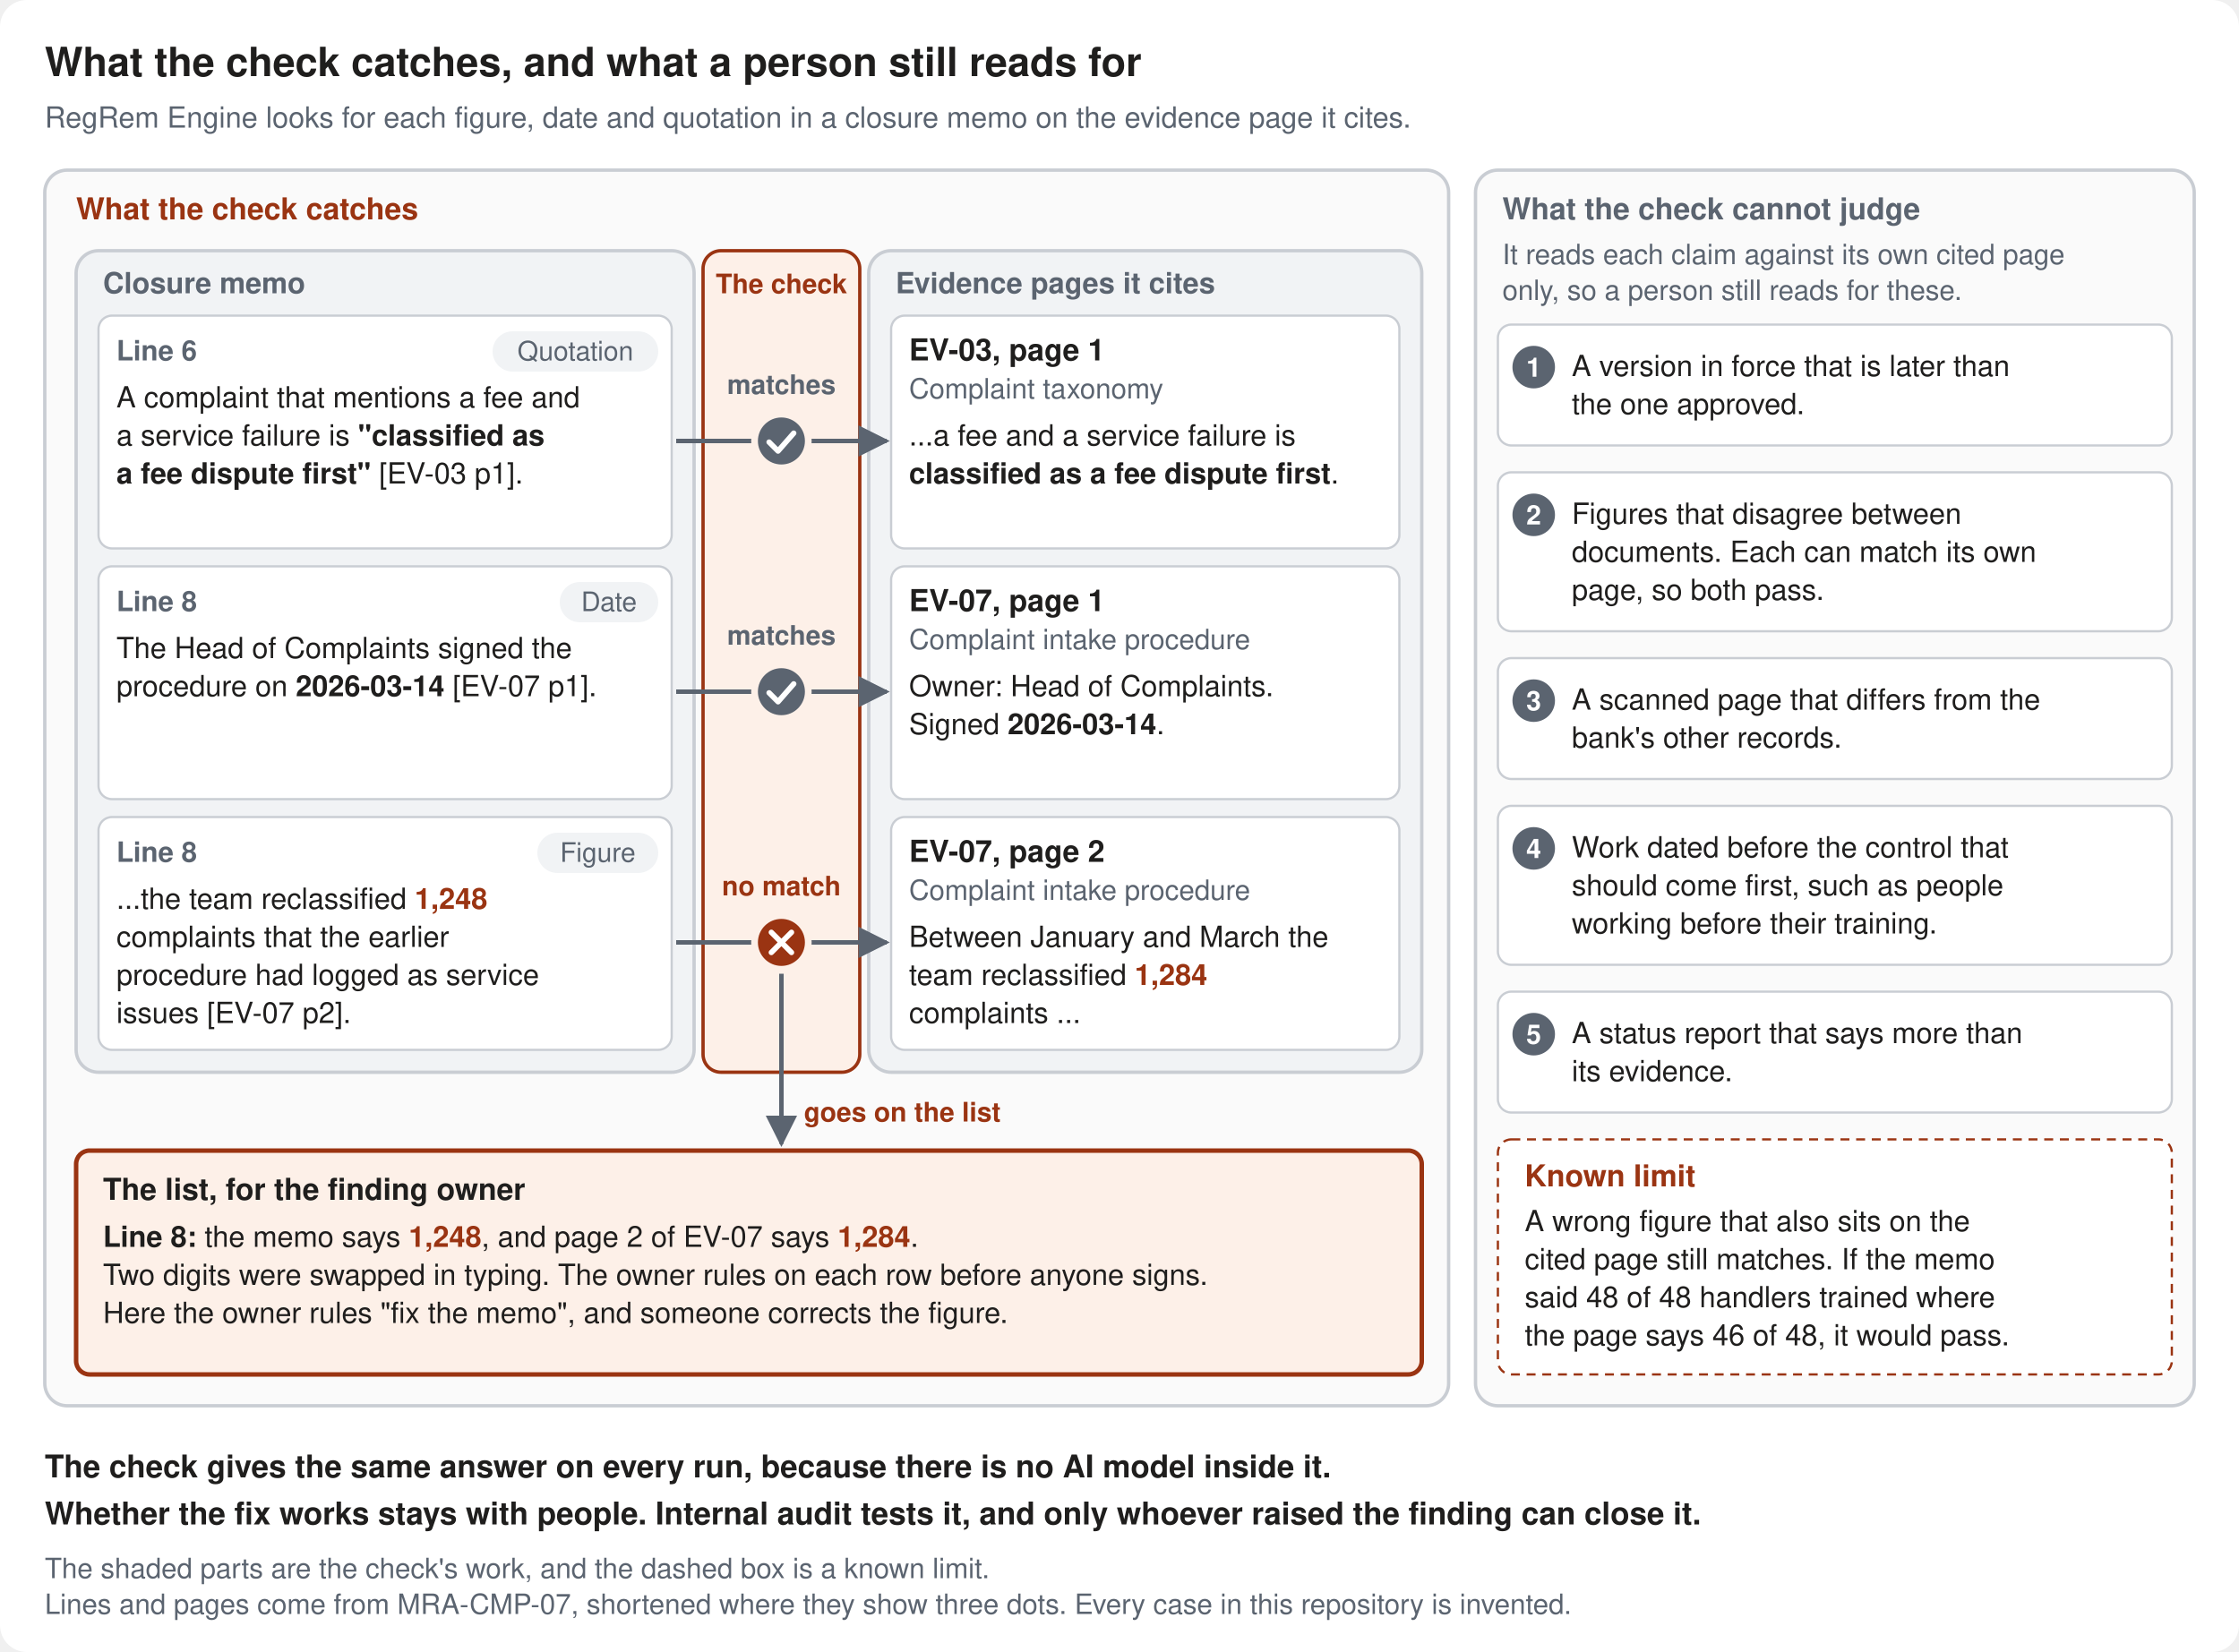
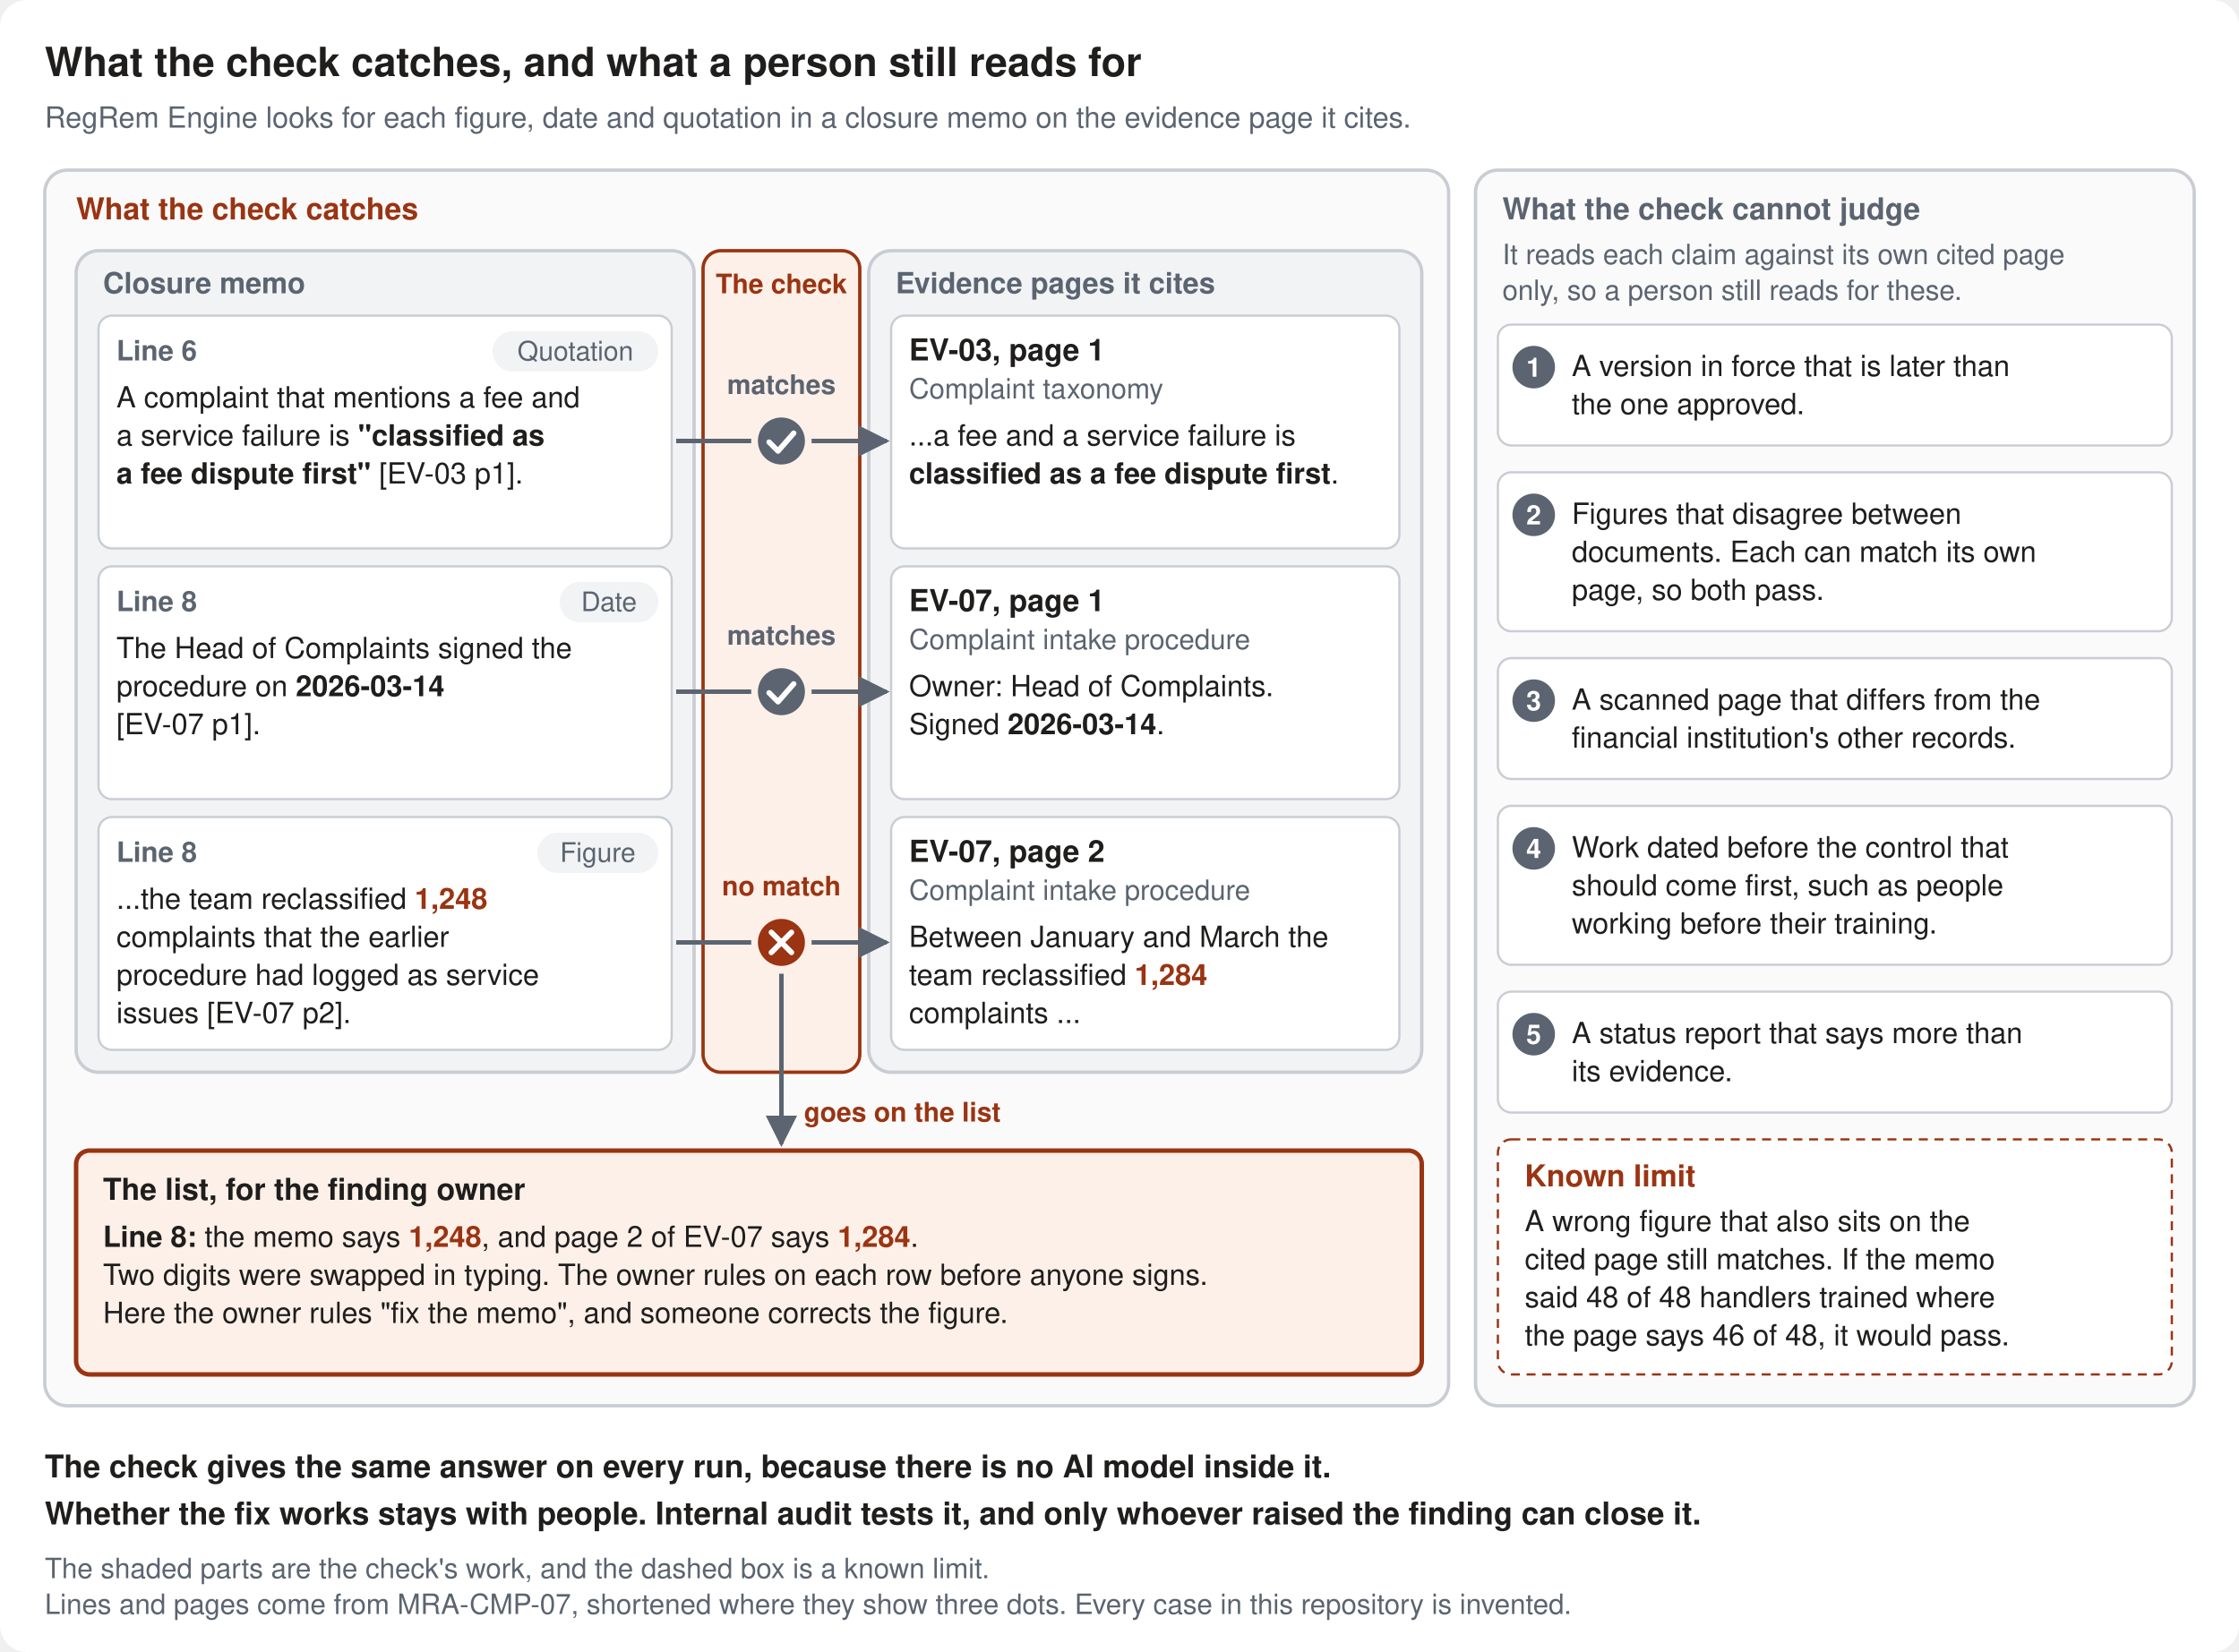
<svg xmlns="http://www.w3.org/2000/svg" viewBox="0 0 1000 738" width="100%" role="img" aria-labelledby="wcs-title">
  <defs>
    <marker id="arrow" viewBox="0 0 10 10" refX="9" refY="5" markerWidth="7" markerHeight="7" orient="auto-start-reverse">
      <path d="M0 0 L10 5 L0 10 z" fill="#5b6470" />
    </marker>
  </defs>
  <g font-family="-apple-system, BlinkMacSystemFont, 'Segoe UI', Helvetica, Arial, sans-serif">
    <rect x="0" y="0" width="1000" height="738" rx="12" fill="#ffffff" />
    <text x="20" y="34" font-size="18" font-weight="600" fill="#1f1e1d">What the check catches, and what a person still reads for</text>
    <text x="20" y="57" font-size="13" fill="#5b6470">RegRem Engine looks for each figure, date and quotation in a closure memo on the evidence page it cites.</text>
    <rect x="20" y="76" width="627" height="552" rx="10" fill="#fafafa" stroke="#c9cdd3" stroke-width="1.5" />
    <text x="34" y="98" font-size="13.5" font-weight="700" fill="#9a3412">What the check catches</text>
    <rect x="34" y="112" width="276" height="367" rx="10" fill="#f1f3f5" stroke="#c9cdd3" stroke-width="1.5" />
    <text x="46" y="131" font-size="13" font-weight="700" fill="#5b6470">Closure memo</text>
    <rect x="44" y="141" width="256" height="104" rx="6" fill="#ffffff" stroke="#c9cdd3" stroke-width="1" />
    <text x="52" y="161" font-size="12.5" font-weight="700" fill="#5b6470">Line 6</text>
    <rect x="220" y="148" width="74" height="18" rx="9" fill="#f1f3f5" />
    <text x="257" y="161" font-size="12" fill="#5b6470" text-anchor="middle">Quotation</text>
    <text x="52" y="182" font-size="13" fill="#1f1e1d">A complaint that mentions a fee and</text>
    <text x="52" y="199" font-size="13" fill="#1f1e1d">a service failure is <tspan font-weight="700">"classified as</tspan>
    </text>
    <text x="52" y="216" font-size="13" fill="#1f1e1d">
      <tspan font-weight="700">a fee dispute first"</tspan> [EV-03 p1].</text>
    <rect x="44" y="253" width="256" height="104" rx="6" fill="#ffffff" stroke="#c9cdd3" stroke-width="1" />
    <text x="52" y="273" font-size="12.5" font-weight="700" fill="#5b6470">Line 8</text>
    <rect x="250" y="260" width="44" height="18" rx="9" fill="#f1f3f5" />
    <text x="272" y="273" font-size="12" fill="#5b6470" text-anchor="middle">Date</text>
    <text x="52" y="294" font-size="13" fill="#1f1e1d">The Head of Complaints signed the</text>
-     <text x="52" y="311" font-size="13" fill="#1f1e1d">procedure on <tspan font-weight="700">2026-03-14</tspan> [EV-07 p1].</text>
+     <text x="52" y="311" font-size="13" fill="#1f1e1d">procedure on <tspan font-weight="700">2026-03-14</tspan>
+     </text>
+     <text x="52" y="328" font-size="13" fill="#1f1e1d">[EV-07 p1].</text>
    <rect x="44" y="365" width="256" height="104" rx="6" fill="#ffffff" stroke="#c9cdd3" stroke-width="1" />
    <text x="52" y="385" font-size="12.5" font-weight="700" fill="#5b6470">Line 8</text>
    <rect x="240" y="372" width="54" height="18" rx="9" fill="#f1f3f5" />
    <text x="267" y="385" font-size="12" fill="#5b6470" text-anchor="middle">Figure</text>
    <text x="52" y="406" font-size="13" fill="#1f1e1d">...the team reclassified <tspan font-weight="700" fill="#9a3412">1,248</tspan>
    </text>
    <text x="52" y="423" font-size="13" fill="#1f1e1d">complaints that the earlier</text>
    <text x="52" y="440" font-size="13" fill="#1f1e1d">procedure had logged as service</text>
    <text x="52" y="457" font-size="13" fill="#1f1e1d">issues [EV-07 p2].</text>
    <rect x="314" y="112" width="70" height="367" rx="8" fill="#fdf0e8" stroke="#9a3412" stroke-width="1.5" />
    <text x="349" y="131" font-size="12" font-weight="600" fill="#9a3412" text-anchor="middle">The check</text>
    <rect x="388" y="112" width="247" height="367" rx="10" fill="#f1f3f5" stroke="#c9cdd3" stroke-width="1.5" />
    <text x="400" y="131" font-size="13" font-weight="700" fill="#5b6470">Evidence pages it cites</text>
    <rect x="398" y="141" width="227" height="104" rx="6" fill="#ffffff" stroke="#c9cdd3" stroke-width="1" />
    <text x="406" y="161" font-size="13.5" font-weight="700" fill="#1f1e1d">EV-03, page 1</text>
    <text x="406" y="178" font-size="12.5" fill="#5b6470">Complaint taxonomy</text>
    <text x="406" y="199" font-size="13" fill="#1f1e1d">...a fee and a service failure is</text>
    <text x="406" y="216" font-size="13" fill="#1f1e1d">
      <tspan font-weight="700">classified as a fee dispute first</tspan>.</text>
    <rect x="398" y="253" width="227" height="104" rx="6" fill="#ffffff" stroke="#c9cdd3" stroke-width="1" />
    <text x="406" y="273" font-size="13.5" font-weight="700" fill="#1f1e1d">EV-07, page 1</text>
    <text x="406" y="290" font-size="12.5" fill="#5b6470">Complaint intake procedure</text>
    <text x="406" y="311" font-size="13" fill="#1f1e1d">Owner: Head of Complaints.</text>
    <text x="406" y="328" font-size="13" fill="#1f1e1d">Signed <tspan font-weight="700">2026-03-14</tspan>.</text>
    <rect x="398" y="365" width="227" height="104" rx="6" fill="#ffffff" stroke="#c9cdd3" stroke-width="1" />
    <text x="406" y="385" font-size="13.5" font-weight="700" fill="#1f1e1d">EV-07, page 2</text>
    <text x="406" y="402" font-size="12.5" fill="#5b6470">Complaint intake procedure</text>
    <text x="406" y="423" font-size="13" fill="#1f1e1d">Between January and March the</text>
    <text x="406" y="440" font-size="13" fill="#1f1e1d">team reclassified <tspan font-weight="700" fill="#9a3412">1,284</tspan>
    </text>
    <text x="406" y="457" font-size="13" fill="#1f1e1d">complaints ...</text>
    <path d="M302 197 L396 197" fill="none" stroke="#5b6470" stroke-width="2" marker-end="url(#arrow)" />
    <path d="M302 309 L396 309" fill="none" stroke="#5b6470" stroke-width="2" marker-end="url(#arrow)" />
    <path d="M302 421 L396 421" fill="none" stroke="#5b6470" stroke-width="2" marker-end="url(#arrow)" />
    <text x="349" y="176" font-size="12" font-weight="600" fill="#5b6470" text-anchor="middle">matches</text>
    <circle cx="349" cy="197" r="12" fill="#5b6470" stroke="#fdf0e8" stroke-width="3" />
    <path d="M343.5 197.5 L347.5 201.5 L354.5 193.5" fill="none" stroke="#ffffff" stroke-width="2.4" stroke-linecap="round" stroke-linejoin="round" />
    <text x="349" y="288" font-size="12" font-weight="600" fill="#5b6470" text-anchor="middle">matches</text>
    <circle cx="349" cy="309" r="12" fill="#5b6470" stroke="#fdf0e8" stroke-width="3" />
    <path d="M343.5 309.5 L347.5 313.5 L354.5 305.5" fill="none" stroke="#ffffff" stroke-width="2.4" stroke-linecap="round" stroke-linejoin="round" />
    <text x="349" y="400" font-size="12" font-weight="600" fill="#9a3412" text-anchor="middle">no match</text>
    <circle cx="349" cy="421" r="12" fill="#9a3412" stroke="#fdf0e8" stroke-width="3" />
    <path d="M344.5 416.5 L353.5 425.5 M353.5 416.5 L344.5 425.5" fill="none" stroke="#ffffff" stroke-width="2.4" stroke-linecap="round" />
    <path d="M349 435 L349 511" fill="none" stroke="#5b6470" stroke-width="2" marker-end="url(#arrow)" />
    <text x="359" y="501" font-size="12" font-weight="600" fill="#9a3412">goes on the list</text>
    <rect x="34" y="514" width="601" height="100" rx="6" fill="#fdf0e8" stroke="#9a3412" stroke-width="2" />
    <text x="46" y="536" font-size="13.5" font-weight="700" fill="#1f1e1d">The list, for the finding owner</text>
    <text x="46" y="557" font-size="13" fill="#1f1e1d">
      <tspan font-weight="700">Line 8:</tspan> the memo says <tspan font-weight="700" fill="#9a3412">1,248</tspan>, and page 2 of EV-07 says <tspan font-weight="700" fill="#9a3412">1,284</tspan>.</text>
    <text x="46" y="574" font-size="13" fill="#1f1e1d">Two digits were swapped in typing. The owner rules on each row before anyone signs.</text>
    <text x="46" y="591" font-size="13" fill="#1f1e1d">Here the owner rules "fix the memo", and someone corrects the figure.</text>
    <rect x="659" y="76" width="321" height="552" rx="10" fill="#fafafa" stroke="#c9cdd3" stroke-width="1.5" />
    <text x="671" y="98" font-size="13.5" font-weight="700" fill="#5b6470">What the check cannot judge</text>
    <text x="671" y="118" font-size="12.5" fill="#5b6470">It reads each claim against its own cited page</text>
    <text x="671" y="134" font-size="12.5" fill="#5b6470">only, so a person still reads for these.</text>
    <rect x="669" y="145" width="301" height="54" rx="6" fill="#ffffff" stroke="#c9cdd3" stroke-width="1" />
    <circle cx="685" cy="164" r="9.5" fill="#5b6470" />
    <text x="685" y="168.3" font-size="12" font-weight="700" fill="#ffffff" text-anchor="middle">1</text>
    <text x="702" y="168" font-size="13" fill="#1f1e1d">A version in force that is later than</text>
    <text x="702" y="185" font-size="13" fill="#1f1e1d">the one approved.</text>
    <rect x="669" y="211" width="301" height="71" rx="6" fill="#ffffff" stroke="#c9cdd3" stroke-width="1" />
    <circle cx="685" cy="230" r="9.5" fill="#5b6470" />
    <text x="685" y="234.3" font-size="12" font-weight="700" fill="#ffffff" text-anchor="middle">2</text>
    <text x="702" y="234" font-size="13" fill="#1f1e1d">Figures that disagree between</text>
    <text x="702" y="251" font-size="13" fill="#1f1e1d">documents. Each can match its own</text>
    <text x="702" y="268" font-size="13" fill="#1f1e1d">page, so both pass.</text>
    <rect x="669" y="294" width="301" height="54" rx="6" fill="#ffffff" stroke="#c9cdd3" stroke-width="1" />
    <circle cx="685" cy="313" r="9.5" fill="#5b6470" />
    <text x="685" y="317.3" font-size="12" font-weight="700" fill="#ffffff" text-anchor="middle">3</text>
    <text x="702" y="317" font-size="13" fill="#1f1e1d">A scanned page that differs from the</text>
-     <text x="702" y="334" font-size="13" fill="#1f1e1d">bank's other records.</text>
+     <text x="702" y="334" font-size="13" fill="#1f1e1d">financial institution's other records.</text>
    <rect x="669" y="360" width="301" height="71" rx="6" fill="#ffffff" stroke="#c9cdd3" stroke-width="1" />
    <circle cx="685" cy="379" r="9.5" fill="#5b6470" />
    <text x="685" y="383.3" font-size="12" font-weight="700" fill="#ffffff" text-anchor="middle">4</text>
    <text x="702" y="383" font-size="13" fill="#1f1e1d">Work dated before the control that</text>
    <text x="702" y="400" font-size="13" fill="#1f1e1d">should come first, such as people</text>
    <text x="702" y="417" font-size="13" fill="#1f1e1d">working before their training.</text>
    <rect x="669" y="443" width="301" height="54" rx="6" fill="#ffffff" stroke="#c9cdd3" stroke-width="1" />
    <circle cx="685" cy="462" r="9.5" fill="#5b6470" />
    <text x="685" y="466.3" font-size="12" font-weight="700" fill="#ffffff" text-anchor="middle">5</text>
    <text x="702" y="466" font-size="13" fill="#1f1e1d">A status report that says more than</text>
    <text x="702" y="483" font-size="13" fill="#1f1e1d">its evidence.</text>
    <rect x="669" y="509" width="301" height="105" rx="6" fill="#ffffff" stroke="#9a3412" stroke-width="1" stroke-dasharray="4 3" />
    <text x="681" y="530" font-size="13.5" font-weight="700" fill="#9a3412">Known limit</text>
    <text x="681" y="550" font-size="13" fill="#1f1e1d">A wrong figure that also sits on the</text>
    <text x="681" y="567" font-size="13" fill="#1f1e1d">cited page still matches. If the memo</text>
    <text x="681" y="584" font-size="13" fill="#1f1e1d">said 48 of 48 handlers trained where</text>
    <text x="681" y="601" font-size="13" fill="#1f1e1d">the page says 46 of 48, it would pass.</text>
    <text x="20" y="660" font-size="14" font-weight="600" fill="#1f1e1d">The check gives the same answer on every run, because there is no AI model inside it.</text>
    <text x="20" y="681" font-size="14" font-weight="600" fill="#1f1e1d">Whether the fix works stays with people. Internal audit tests it, and only whoever raised the finding can close it.</text>
    <text x="20" y="705" font-size="12.5" fill="#5b6470">The shaded parts are the check's work, and the dashed box is a known limit.</text>
    <text x="20" y="721" font-size="12.5" fill="#5b6470">Lines and pages come from MRA-CMP-07, shortened where they show three dots. Every case in this repository is invented.</text>
  </g>
</svg>
